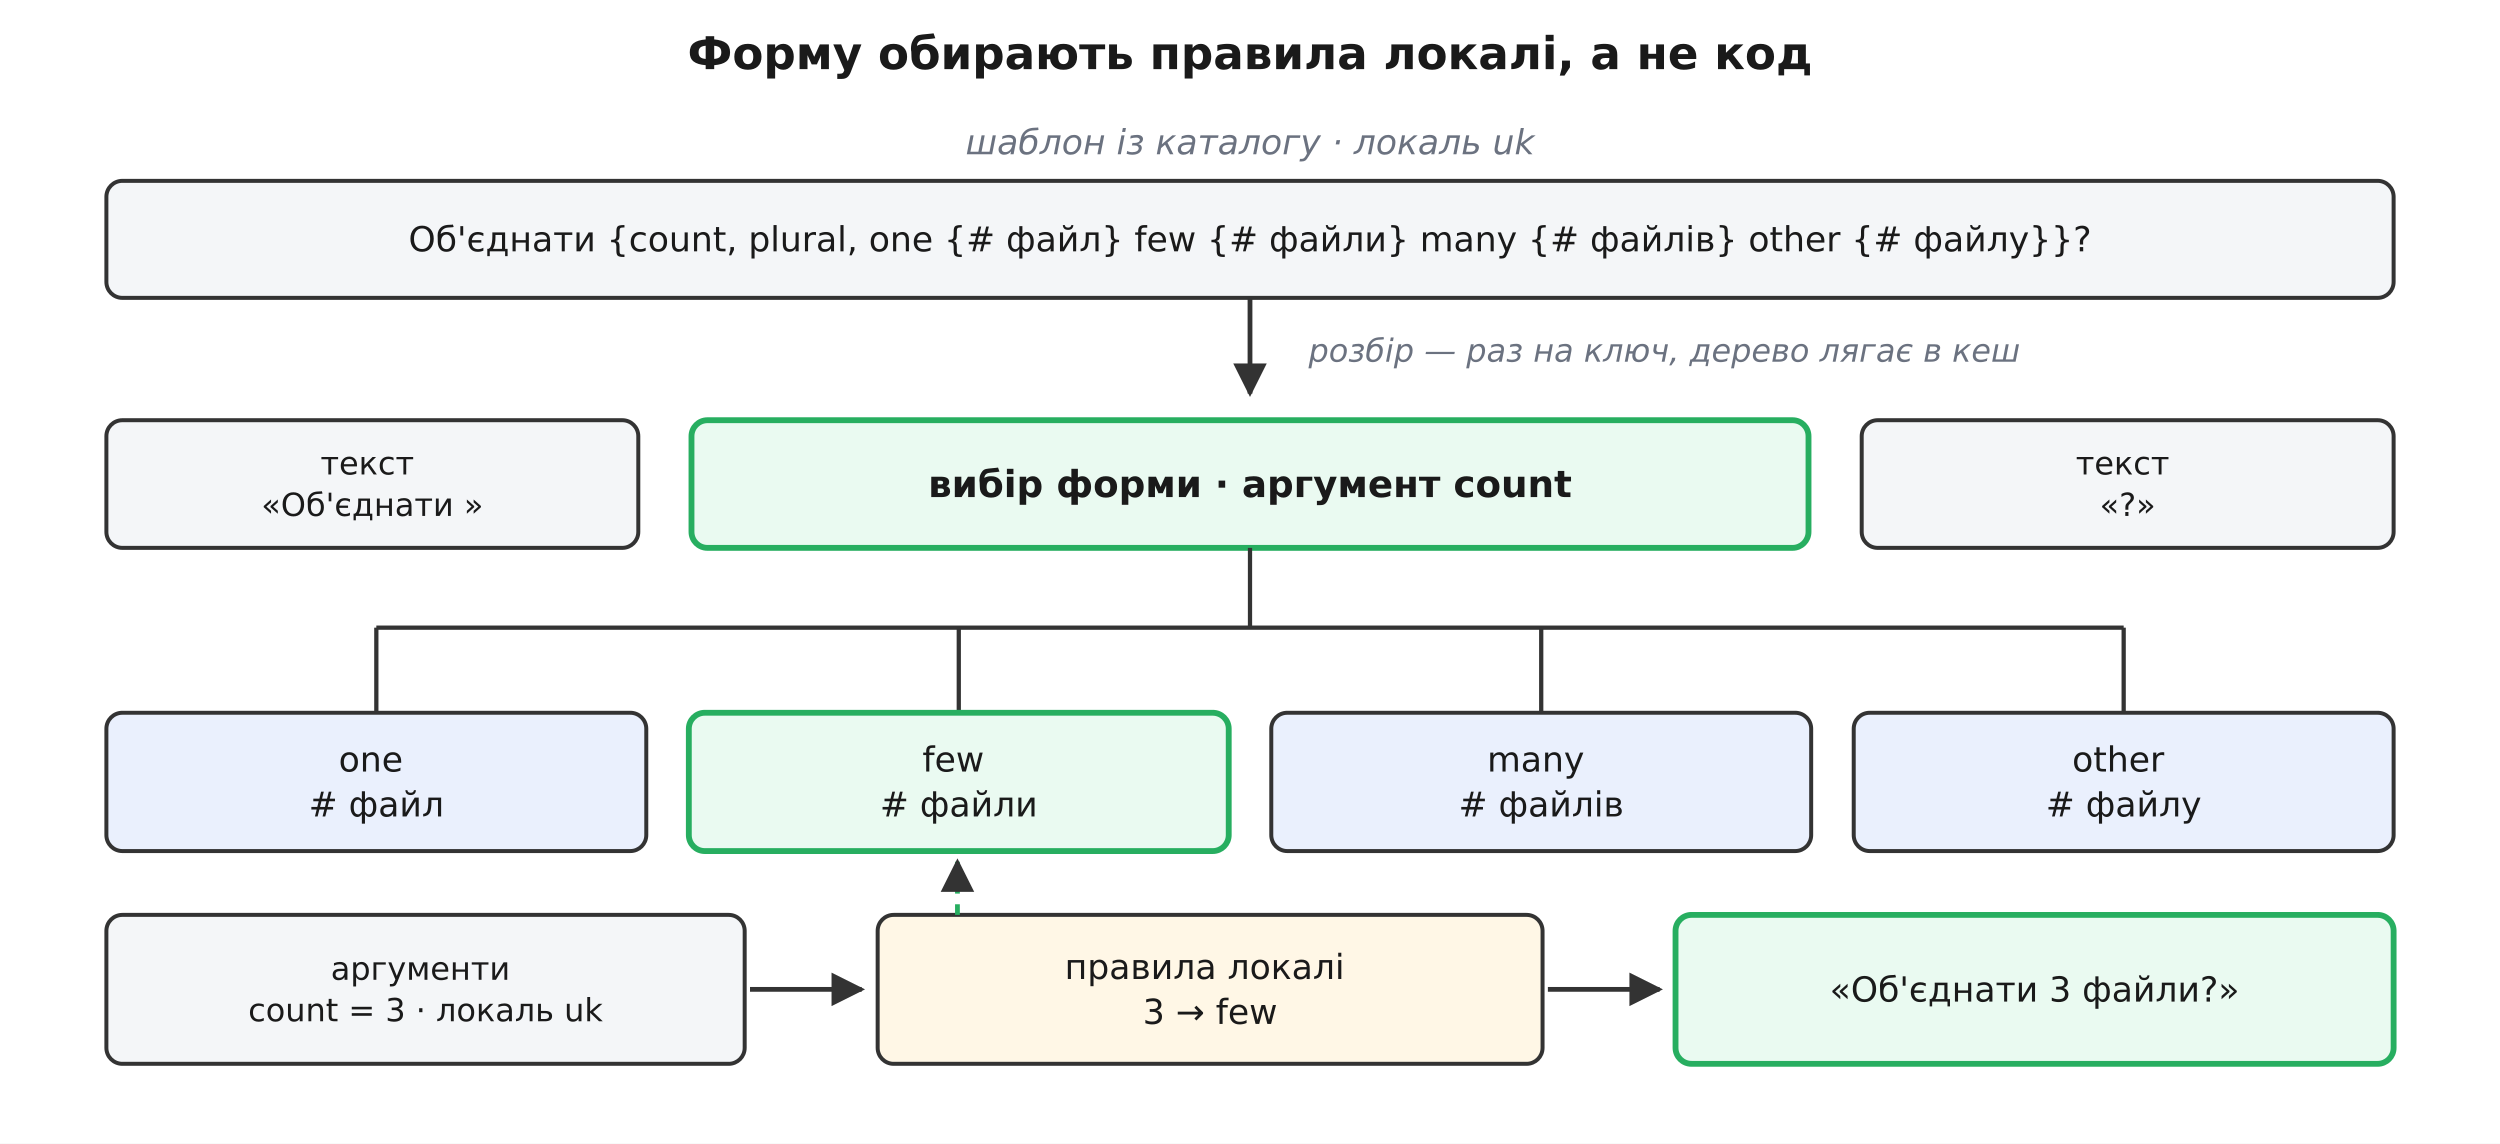
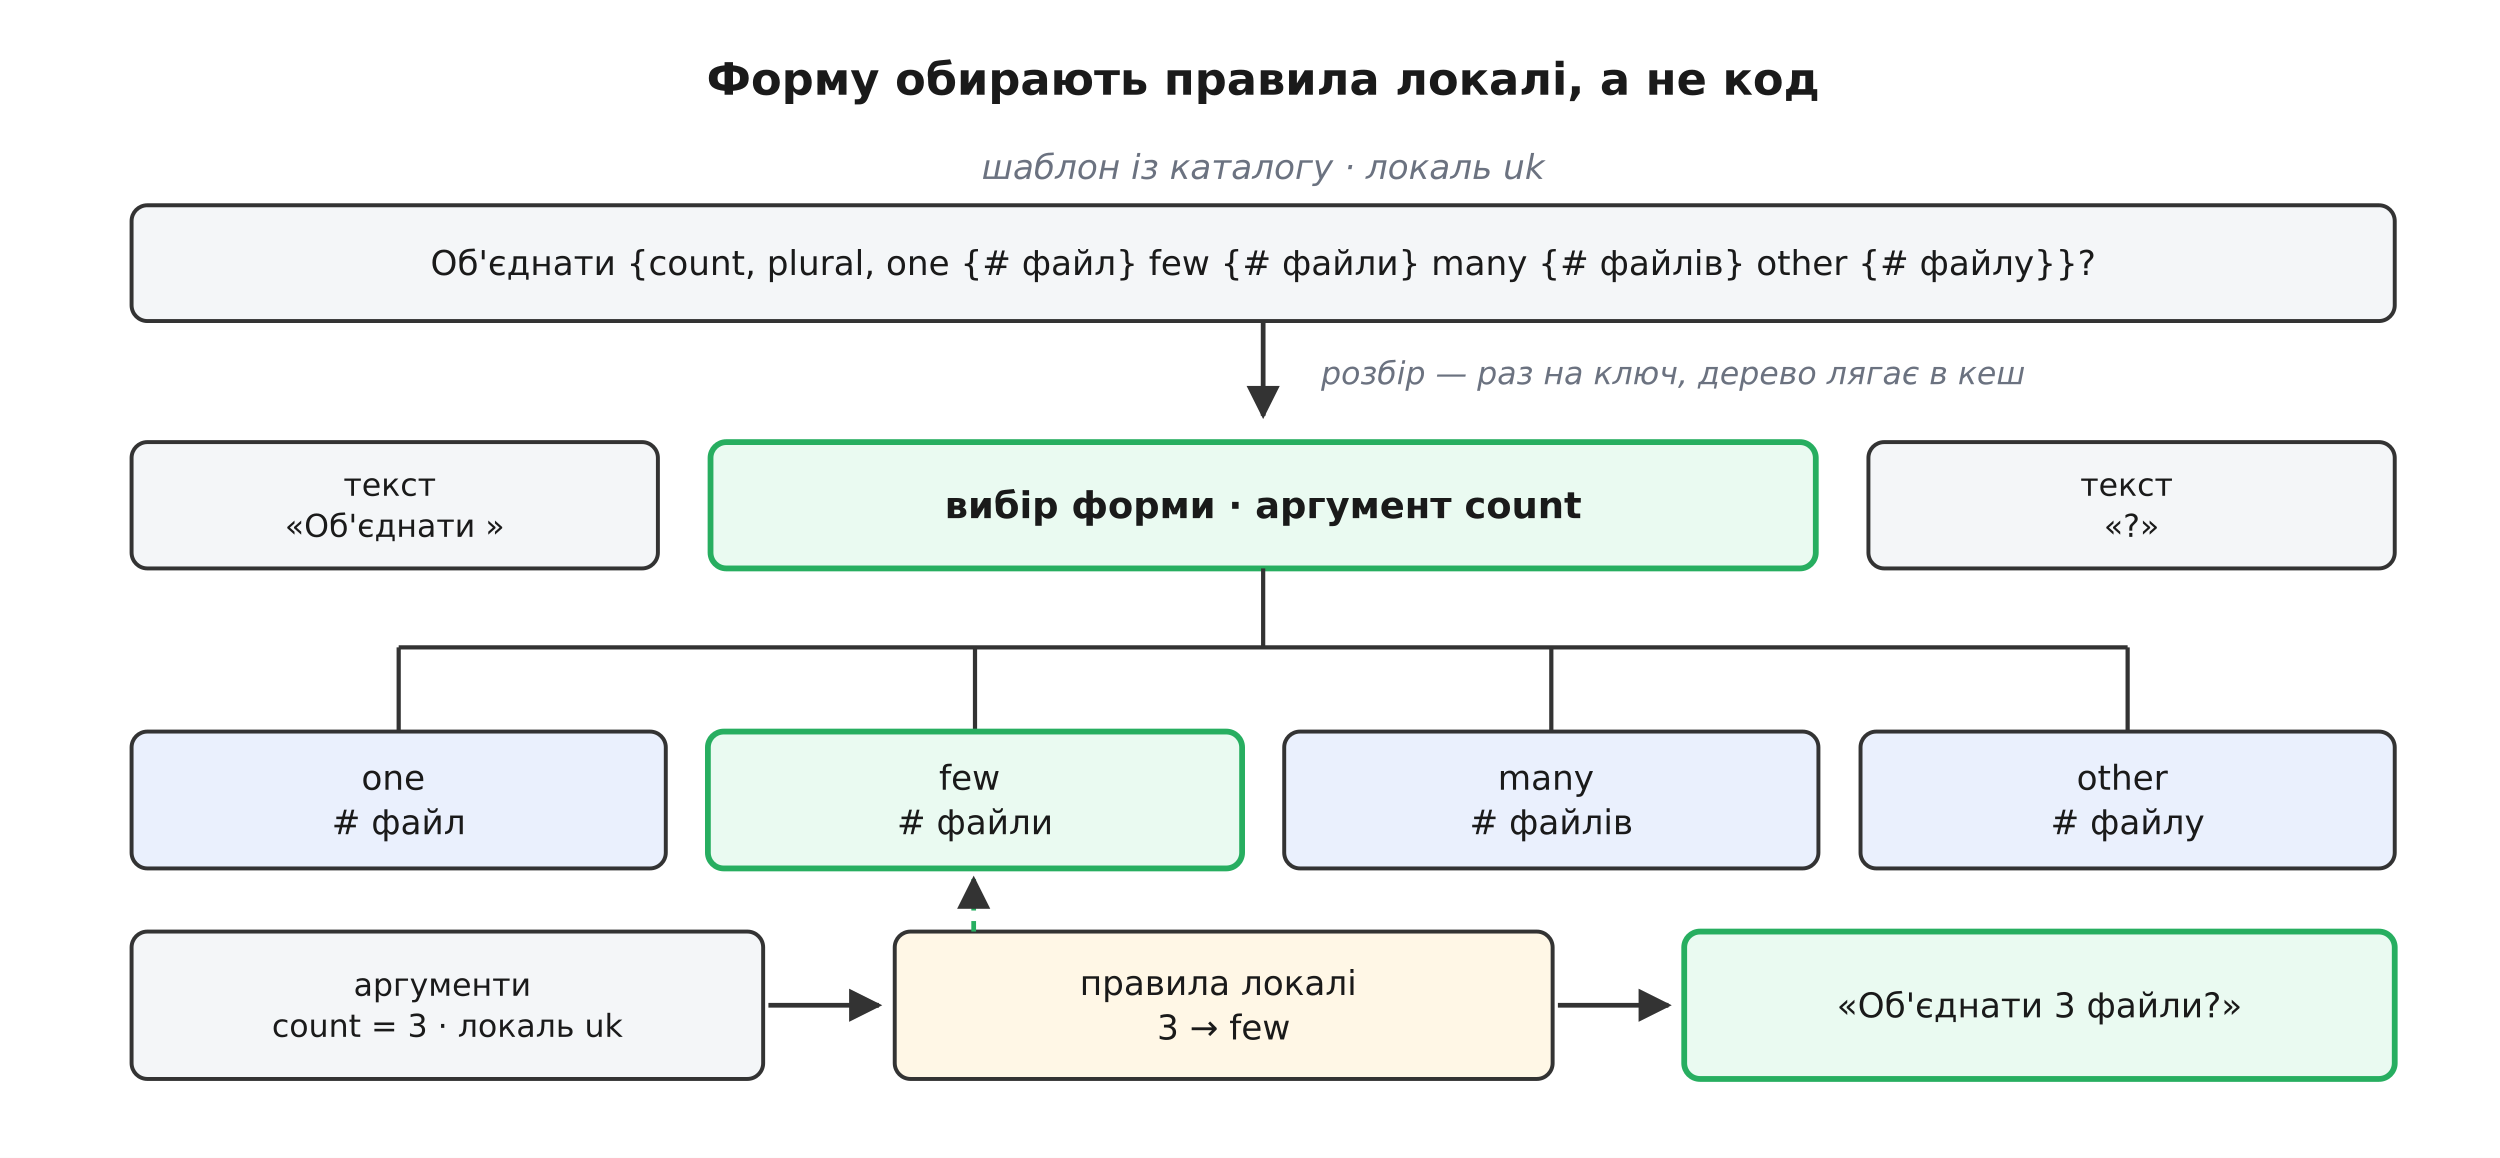
- <svg xmlns="http://www.w3.org/2000/svg" viewBox="0 0 940 430" font-family="'Segoe UI', 'DejaVu Sans', Arial, sans-serif">
-   <rect width="940" height="430" fill="#ffffff" />
+ <svg xmlns="http://www.w3.org/2000/svg" viewBox="-10 -10 950 440" font-family="'Segoe UI', 'DejaVu Sans', Arial, sans-serif">
+   <rect x="-10" y="-10" width="950" height="440" fill="#ffffff" />
  <defs>
    <marker id="arrow" viewBox="0 0 10 10" refX="9" refY="5" markerWidth="7" markerHeight="7" orient="auto-start-reverse">
      <path d="M0 0 L10 5 L0 10 z" fill="#333333" />
    </marker>
  </defs>
  <text x="470.0" y="26.0" font-family="'Segoe UI', 'DejaVu Sans', Arial, sans-serif" font-size="17" fill="#1a1a1a" text-anchor="middle" font-weight="700">Форму обирають правила локалі, а не код</text>
  <text x="470.0" y="58.0" font-family="'Segoe UI', 'DejaVu Sans', Arial, sans-serif" font-size="13" fill="#6b7280" text-anchor="middle" font-style="italic">шаблон із каталогу · локаль uk</text>
  <rect x="40.0" y="68.0" width="860.0" height="44.0" rx="6" fill="#f4f6f8" stroke="#333333" stroke-width="1.5" />
  <text x="470.0" y="94.5" font-family="'Segoe UI', 'DejaVu Sans', Arial, sans-serif" font-size="13" fill="#1a1a1a" text-anchor="middle">
    <tspan x="470.0" dy="0.0">Об'єднати {count, plural, one {# файл} few {# файли} many {# файлів} other {# файлу}}?</tspan>
  </text>
  <line x1="470.0" y1="112.0" x2="470.0" y2="148.0" stroke="#333333" stroke-width="1.8" marker-end="url(#arrow)" />
  <text x="492.0" y="136.0" font-family="'Segoe UI', 'DejaVu Sans', Arial, sans-serif" font-size="12" fill="#6b7280" text-anchor="start" font-style="italic">розбір — раз на ключ, дерево лягає в кеш</text>
  <rect x="40.0" y="158.0" width="200.0" height="48.0" rx="6" fill="#f4f6f8" stroke="#333333" stroke-width="1.5" />
  <text x="140.0" y="178.4" font-family="'Segoe UI', 'DejaVu Sans', Arial, sans-serif" font-size="12" fill="#1a1a1a" text-anchor="middle">
    <tspan x="140.0" dy="0.0">текст</tspan>
    <tspan x="140.0" dy="15.6">«Об'єднати »</tspan>
  </text>
  <rect x="260.0" y="158.0" width="420.0" height="48.0" rx="6" fill="#eafaf1" stroke="#27ae60" stroke-width="2.2" />
  <text x="470.0" y="186.9" font-family="'Segoe UI', 'DejaVu Sans', Arial, sans-serif" font-size="14" fill="#1a1a1a" text-anchor="middle" font-weight="700">
    <tspan x="470.0" dy="0.0">вибір форми · аргумент count</tspan>
  </text>
  <rect x="700.0" y="158.0" width="200.0" height="48.0" rx="6" fill="#f4f6f8" stroke="#333333" stroke-width="1.5" />
  <text x="800.0" y="178.4" font-family="'Segoe UI', 'DejaVu Sans', Arial, sans-serif" font-size="12" fill="#1a1a1a" text-anchor="middle">
    <tspan x="800.0" dy="0.0">текст</tspan>
    <tspan x="800.0" dy="15.6">«?»</tspan>
  </text>
  <line x1="470.0" y1="206.0" x2="470.0" y2="236.0" stroke="#333333" stroke-width="1.6" />
  <line x1="141.5" y1="236.0" x2="798.5" y2="236.0" stroke="#333333" stroke-width="1.6" />
  <line x1="141.5" y1="236.0" x2="141.5" y2="268.0" stroke="#333333" stroke-width="1.6" />
  <rect x="40.0" y="268.0" width="203.0" height="52.0" rx="6" fill="#eaf0fd" stroke="#333333" stroke-width="1.5" />
  <text x="141.5" y="290.1" font-family="'Segoe UI', 'DejaVu Sans', Arial, sans-serif" font-size="13" fill="#1a1a1a" text-anchor="middle">
    <tspan x="141.5" dy="0.0">one</tspan>
    <tspan x="141.5" dy="16.9"># файл</tspan>
  </text>
  <line x1="360.5" y1="236.0" x2="360.5" y2="268.0" stroke="#333333" stroke-width="1.6" />
  <rect x="259.0" y="268.0" width="203.0" height="52.0" rx="6" fill="#eafaf1" stroke="#27ae60" stroke-width="2.2" />
  <text x="360.5" y="290.1" font-family="'Segoe UI', 'DejaVu Sans', Arial, sans-serif" font-size="13" fill="#1a1a1a" text-anchor="middle">
    <tspan x="360.5" dy="0.0">few</tspan>
    <tspan x="360.5" dy="16.9"># файли</tspan>
  </text>
  <line x1="579.5" y1="236.0" x2="579.5" y2="268.0" stroke="#333333" stroke-width="1.6" />
  <rect x="478.0" y="268.0" width="203.0" height="52.0" rx="6" fill="#eaf0fd" stroke="#333333" stroke-width="1.5" />
  <text x="579.5" y="290.1" font-family="'Segoe UI', 'DejaVu Sans', Arial, sans-serif" font-size="13" fill="#1a1a1a" text-anchor="middle">
    <tspan x="579.5" dy="0.0">many</tspan>
    <tspan x="579.5" dy="16.9"># файлів</tspan>
  </text>
  <line x1="798.5" y1="236.0" x2="798.5" y2="268.0" stroke="#333333" stroke-width="1.6" />
  <rect x="697.0" y="268.0" width="203.0" height="52.0" rx="6" fill="#eaf0fd" stroke="#333333" stroke-width="1.5" />
  <text x="798.5" y="290.1" font-family="'Segoe UI', 'DejaVu Sans', Arial, sans-serif" font-size="13" fill="#1a1a1a" text-anchor="middle">
    <tspan x="798.5" dy="0.0">other</tspan>
    <tspan x="798.5" dy="16.9"># файлу</tspan>
  </text>
  <rect x="40.0" y="344.0" width="240.0" height="56.0" rx="6" fill="#f4f6f8" stroke="#333333" stroke-width="1.5" />
  <text x="160.0" y="368.4" font-family="'Segoe UI', 'DejaVu Sans', Arial, sans-serif" font-size="12" fill="#1a1a1a" text-anchor="middle">
    <tspan x="160.0" dy="0.0">аргументи</tspan>
    <tspan x="160.0" dy="15.6">count = 3 · локаль uk</tspan>
  </text>
  <line x1="282.0" y1="372.0" x2="324.0" y2="372.0" stroke="#333333" stroke-width="1.8" marker-end="url(#arrow)" />
  <rect x="330.0" y="344.0" width="250.0" height="56.0" rx="6" fill="#fff7e6" stroke="#333333" stroke-width="1.5" />
  <text x="455.0" y="368.1" font-family="'Segoe UI', 'DejaVu Sans', Arial, sans-serif" font-size="13" fill="#1a1a1a" text-anchor="middle">
    <tspan x="455.0" dy="0.0">правила локалі</tspan>
    <tspan x="455.0" dy="16.9">3 → few</tspan>
  </text>
  <line x1="582.0" y1="372.0" x2="624.0" y2="372.0" stroke="#333333" stroke-width="1.8" marker-end="url(#arrow)" />
  <rect x="630.0" y="344.0" width="270.0" height="56.0" rx="6" fill="#eafaf1" stroke="#27ae60" stroke-width="2.2" />
  <text x="765.0" y="376.6" font-family="'Segoe UI', 'DejaVu Sans', Arial, sans-serif" font-size="13" fill="#1a1a1a" text-anchor="middle">
    <tspan x="765.0" dy="0.0">«Об'єднати 3 файли?»</tspan>
  </text>
  <line x1="360.0" y1="344.0" x2="360.0" y2="332.0" stroke="#27ae60" stroke-width="1.8" stroke-dasharray="4 4" />
  <line x1="360.0" y1="334.0" x2="360.0" y2="324.0" stroke="#27ae60" stroke-width="1.8" marker-end="url(#arrow)" />
</svg>
